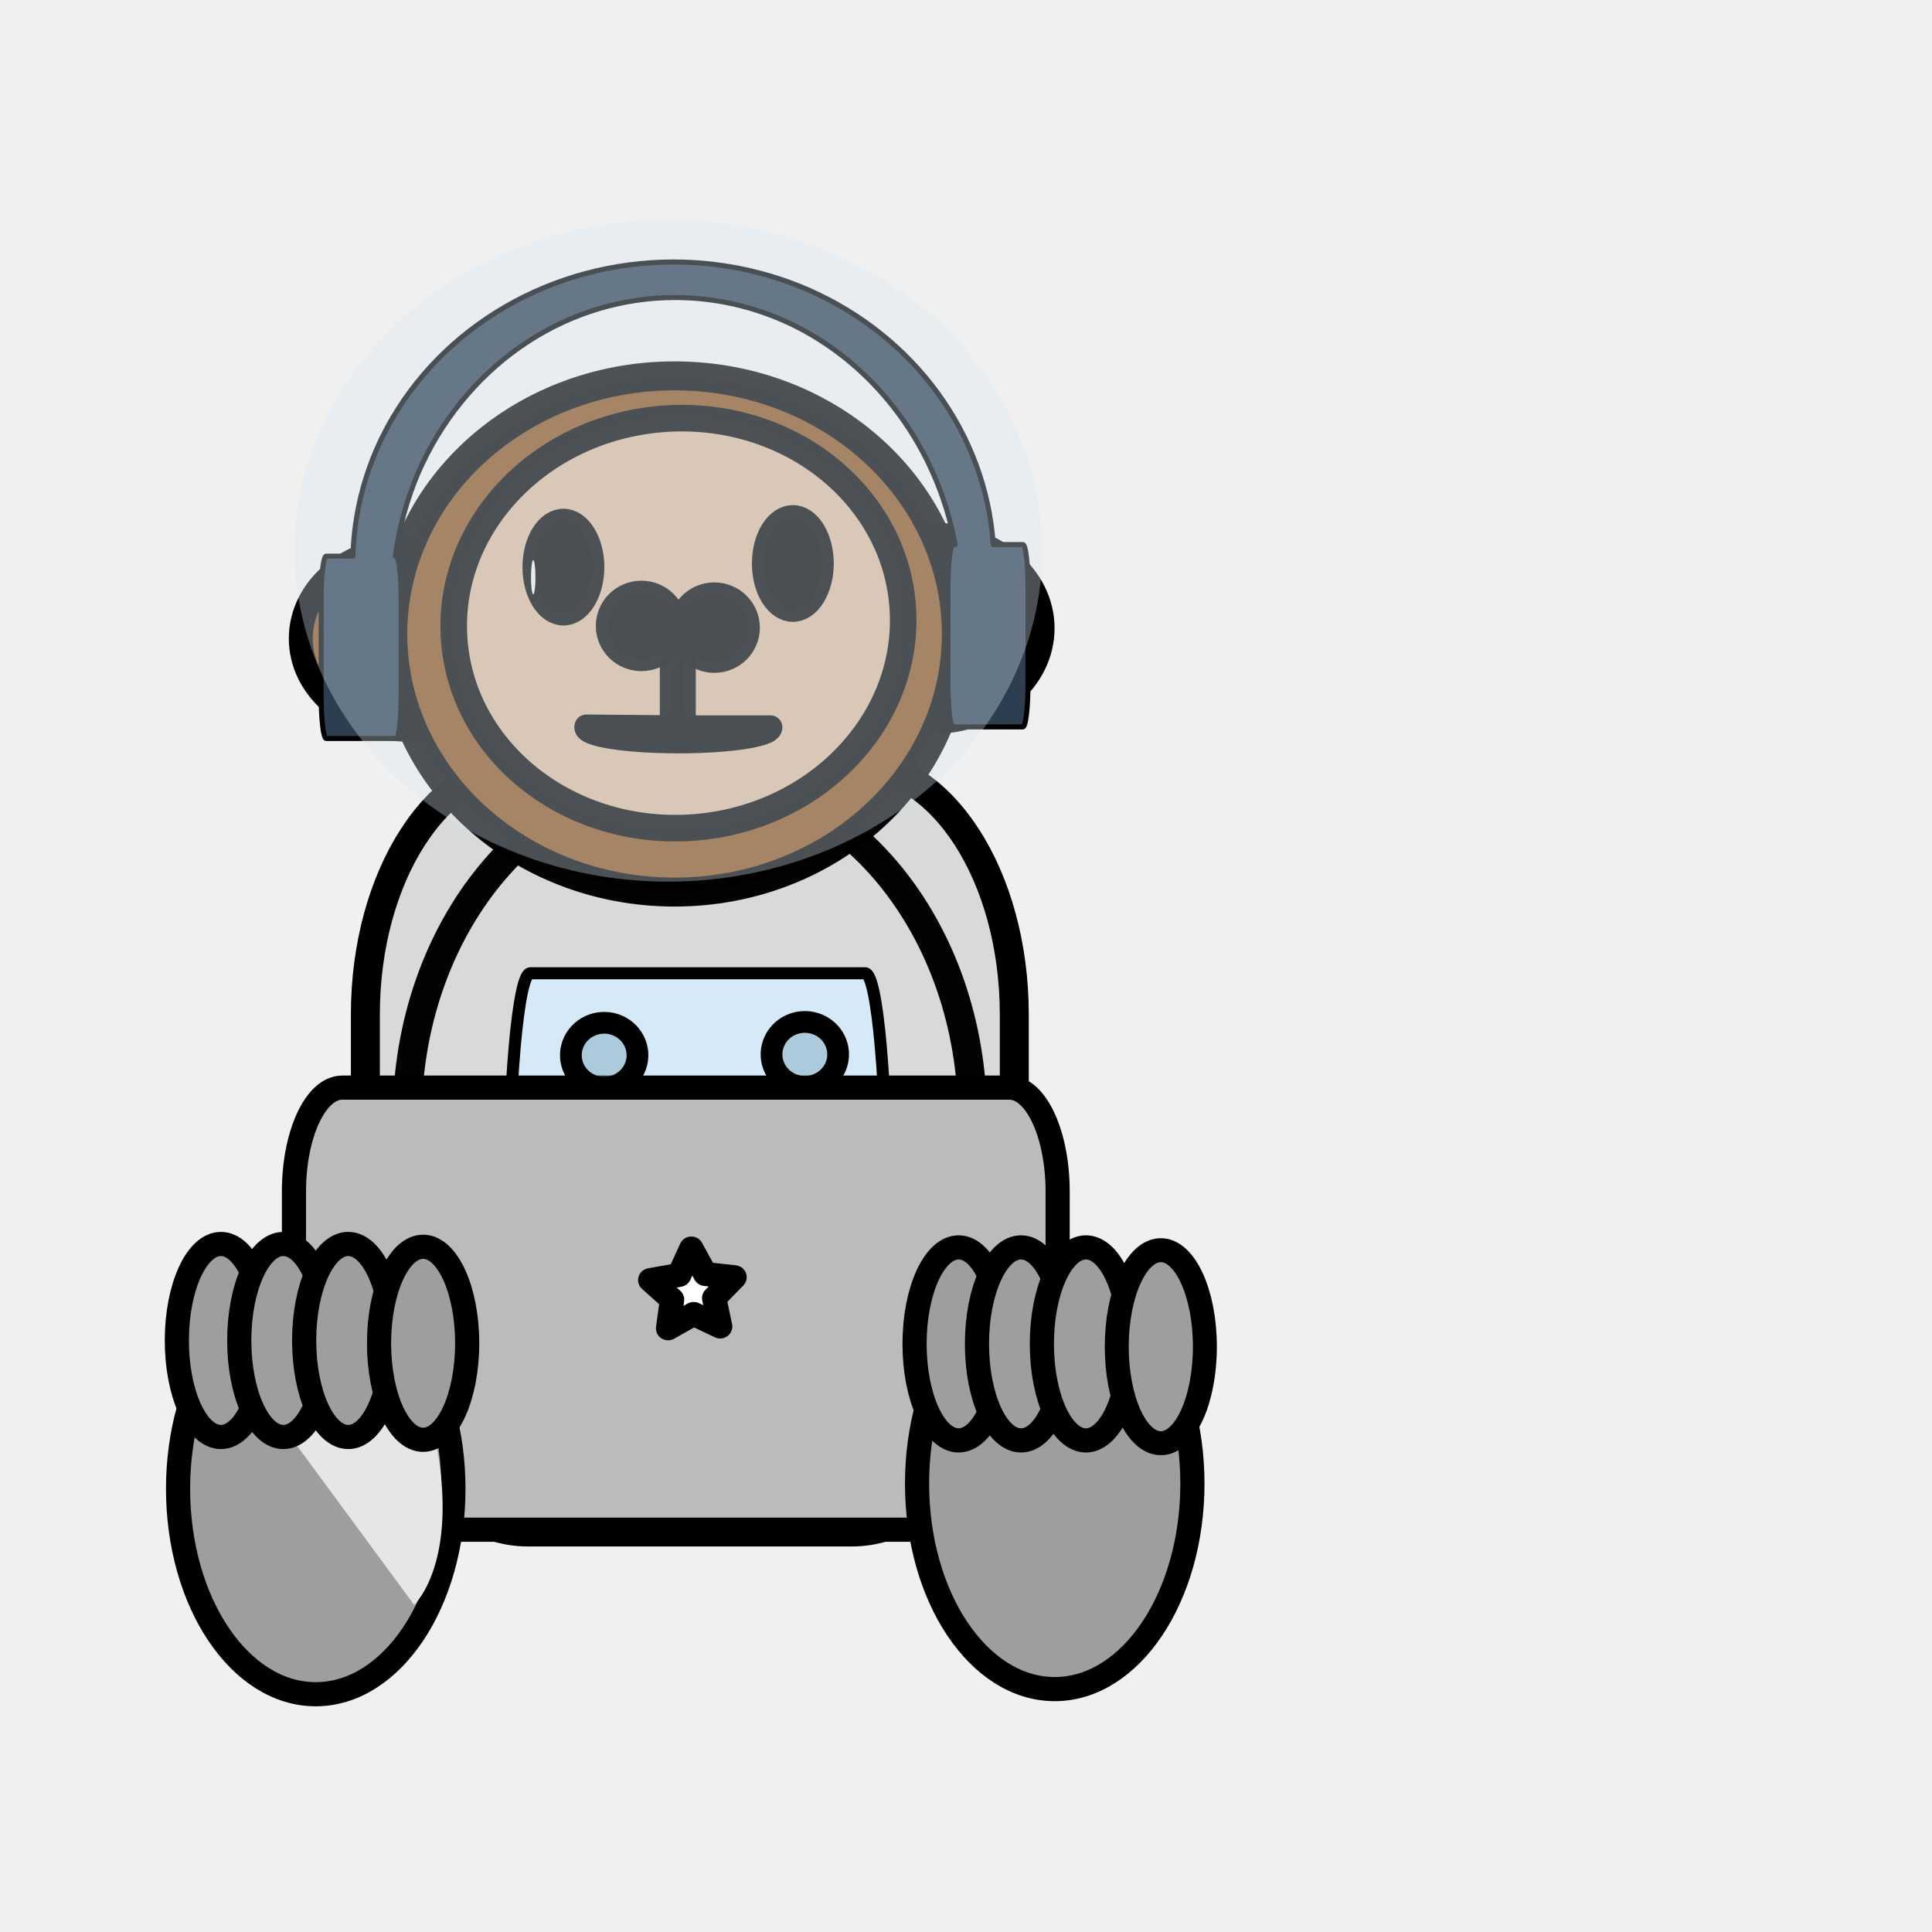
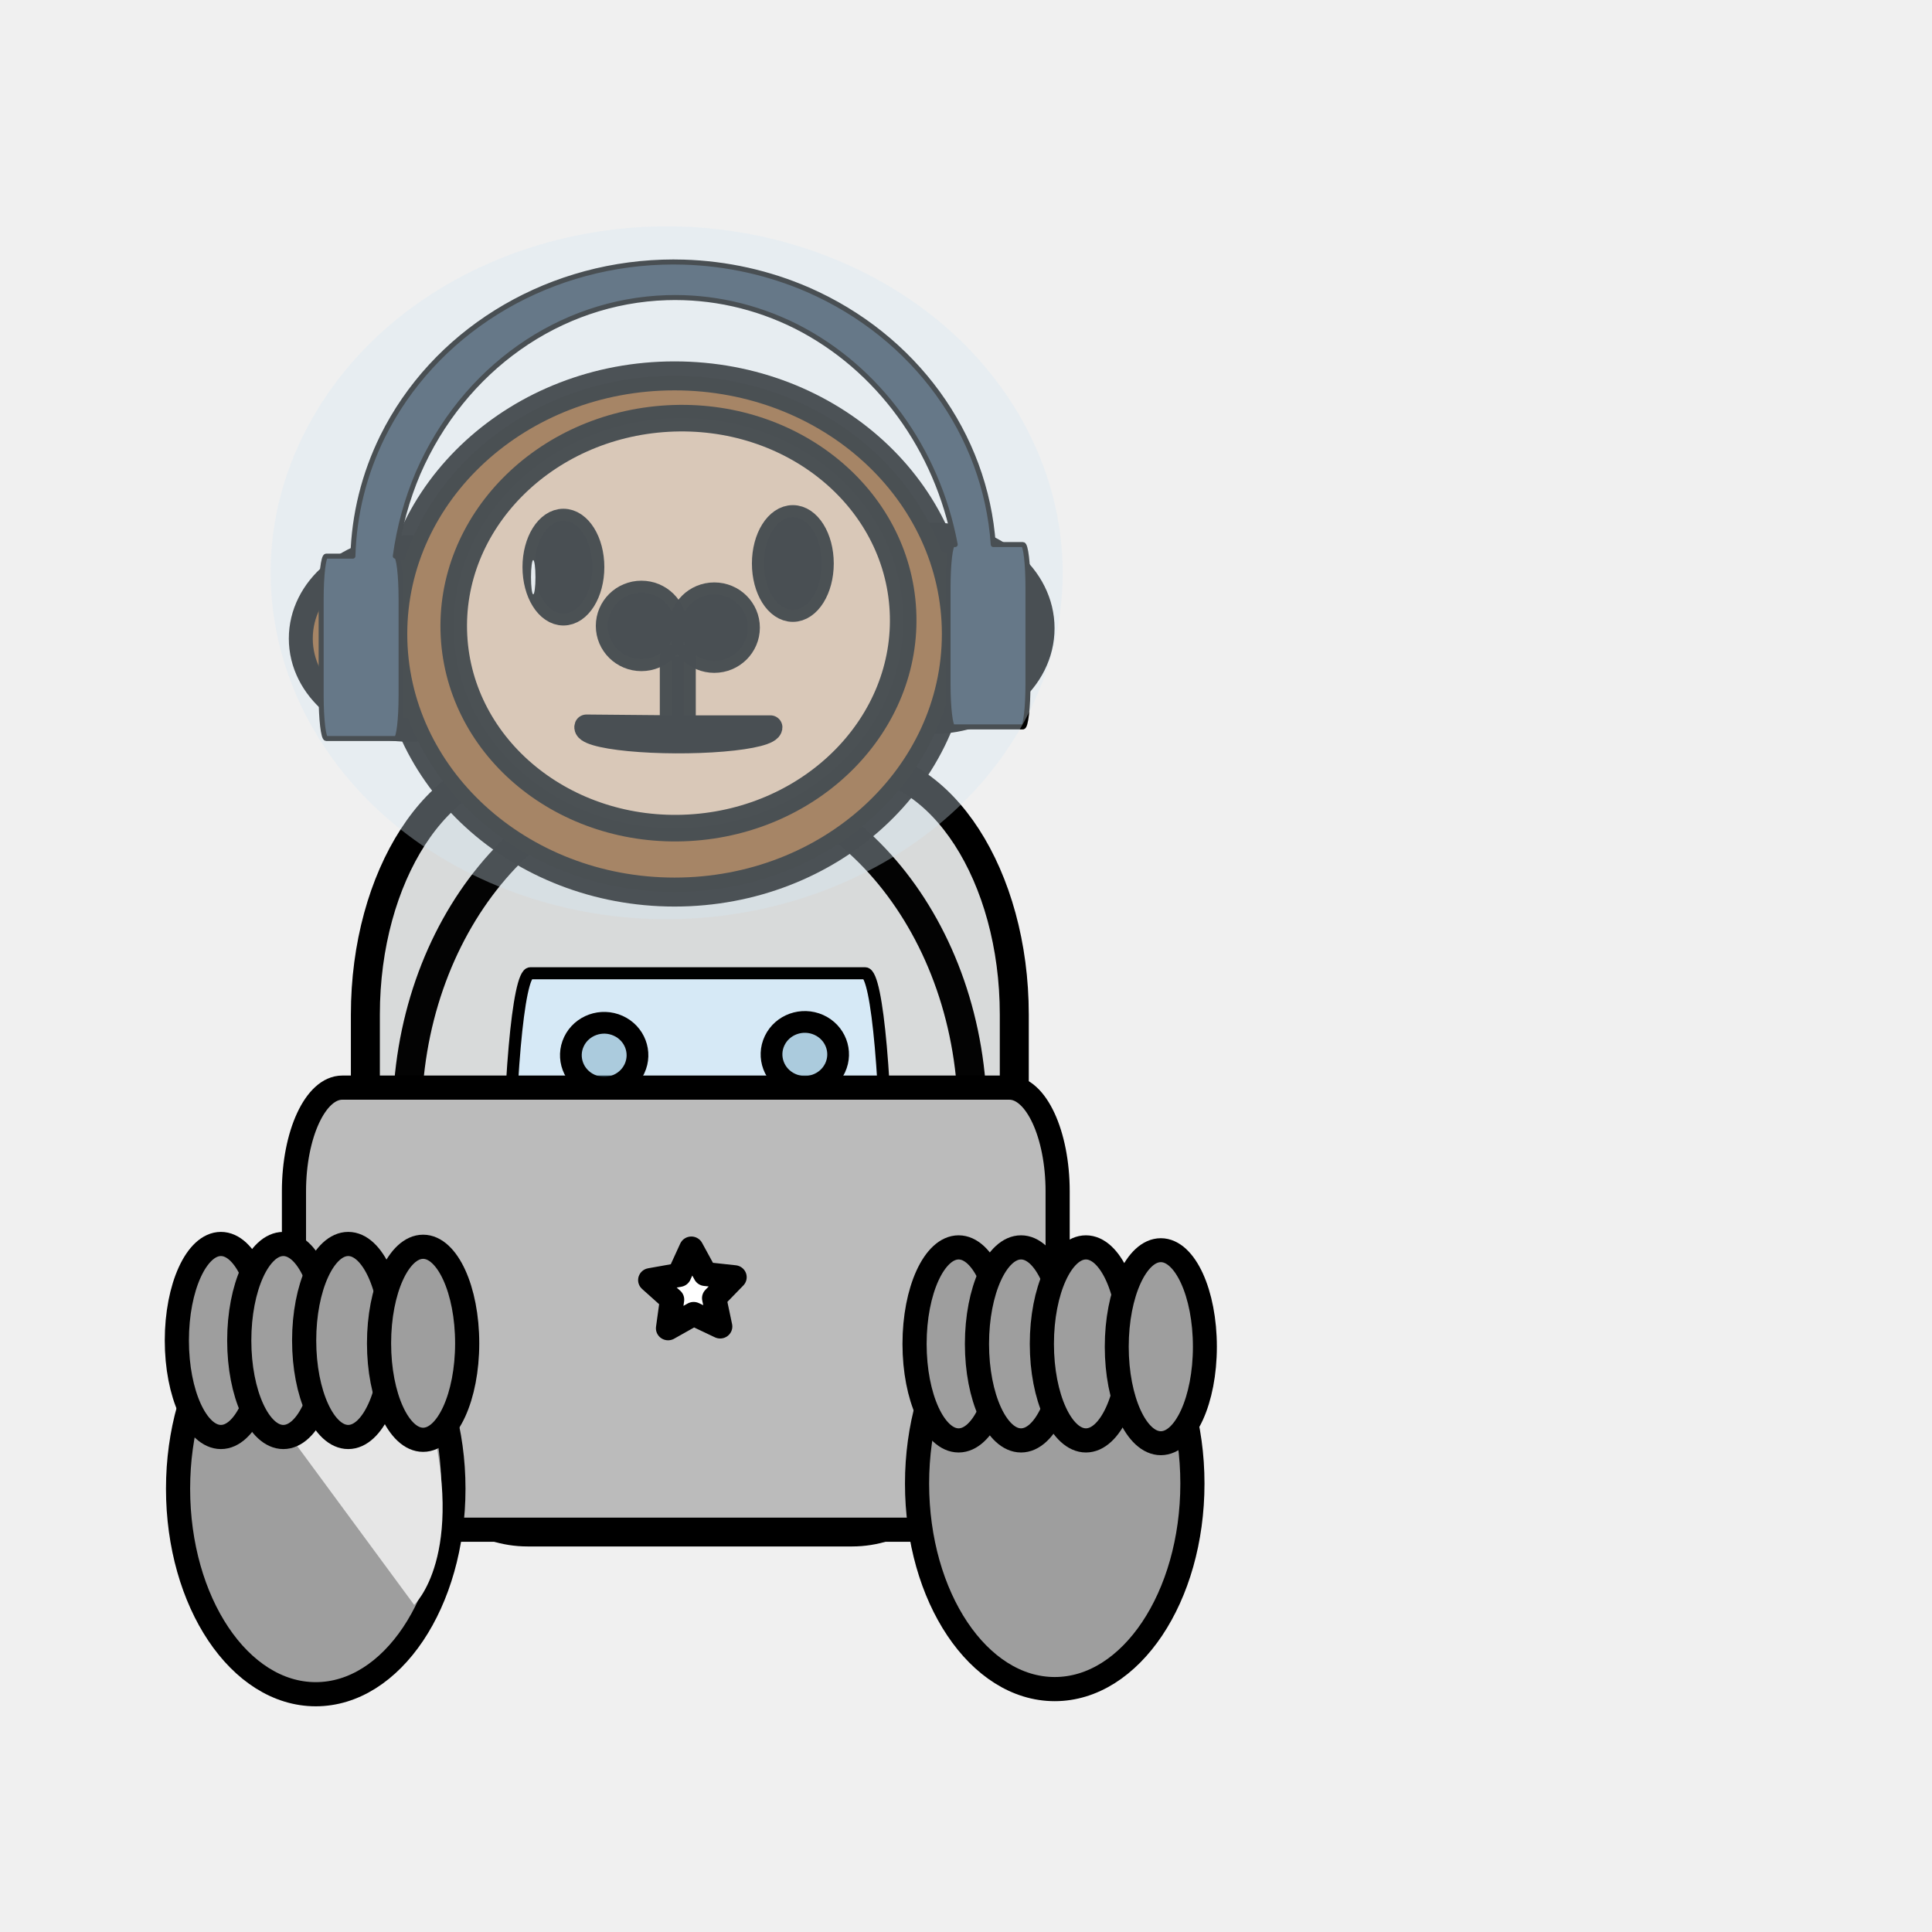
<svg xmlns="http://www.w3.org/2000/svg" width="800" height="800" class="spaceMonkey" id="svg5871" version="1.1">
  <defs id="defs5873">
    </defs>
  <g id="layer20" transform="translate(0,32)">
    <rect style="fill:#d8dada;fill-opacity:1;fill-rule:evenodd;stroke:#000000;stroke-width:12;stroke-linecap:round;stroke-linejoin:bevel;stroke-miterlimit:4;stroke-dasharray:none;stroke-opacity:1" id="rect10283" width="268.701" height="318.198" x="151.293" y="284.155" rx="67.172" ry="103.945" />
  </g>
  <g id="layer19" transform="translate(0,32)">
    <ellipse style="fill:#d8dada;fill-opacity:1;fill-rule:nonzero;stroke:#000000;stroke-width:12;stroke-linecap:square;stroke-linejoin:round;stroke-miterlimit:4;stroke-dasharray:none;stroke-opacity:0.982" id="path6558" cx="285.649" cy="431.299" rx="117.054" ry="142.686" />
    <rect ry="103.945" rx="9.189" y="371.008" x="210.433" height="216.375" width="156.978" id="rect10285" style="fill:#d6e9f6;fill-opacity:1;fill-rule:evenodd;stroke:#000000;stroke-width:5;stroke-linecap:round;stroke-linejoin:bevel;stroke-miterlimit:4;stroke-dasharray:none;stroke-opacity:1" />
  </g>
  <g id="layer9" transform="translate(0,32)">
    <ellipse id="path10273" style="fill:#8d521d;fill-opacity:1;stroke:#000000;stroke-width:12;stroke-linecap:square;stroke-linejoin:round;stroke-miterlimit:4;stroke-dasharray:none;stroke-opacity:1" cx="386.101" cy="228.159" rx="44.567" ry="37.764" />
  </g>
  <g id="layer8" transform="translate(0,32)">
    <ellipse style="fill:#8d521d;fill-opacity:1;stroke:#000000;stroke-width:9.917;stroke-linecap:square;stroke-linejoin:round;stroke-miterlimit:4;stroke-dasharray:none;stroke-opacity:1" id="path5881" cx="169.122" cy="232.402" rx="44.567" ry="37.764" />
    <ellipse style="fill:#001d3e;fill-opacity:1;fill-rule:evenodd;stroke:#000000;stroke-width:9.917;stroke-linecap:square;stroke-linejoin:round;stroke-miterlimit:4;stroke-dasharray:none;stroke-opacity:0.982" id="path6439" cx="253.799" cy="208.988" rx="30.386" ry="21.903" />
    <path style="fill:#001d3e;fill-opacity:1;fill-rule:evenodd;stroke:#000000;stroke-width:9.917;stroke-linecap:square;stroke-linejoin:round;stroke-miterlimit:4;stroke-dasharray:none;stroke-opacity:0.982" id="path6456" d="m 221.309,212.585 c 0.267,-4.336 0.383,-8.679 0.597,-13.019 0.324,-3.443 -0.011,-6.966 0.727,-10.373 0.465,-2.144 0.765,-2.591 1.626,-4.647 2.077,-4.439 5.516,-8.127 9.165,-11.507 4.711,-3.831 10.224,-6.27 15.849,-8.953 1.952,-0.931 6.141,-1.53 8.343,-1.901 6.896,-1.118 11.362,0.31 17.477,3.106 5.357,3.22 8.204,8.585 10.88,13.778 2.367,5.397 3.528,11.109 3.64,16.919 0.043,4.401 -0.609,8.681 -2.638,12.671 -3.852,5.828 -10.807,8.216 -16.999,11.544 -3.815,1.459 -8.073,1.483 -12.14,1.672 -3.53,0.017 -7.076,0.332 -10.597,0.031 -3.708,-0.682 -7.393,-1.531 -11.053,-2.42 -3.31,-1.08 -6.006,-2.981 -8.579,-5.137 -2.712,-2.54 -3.15,-6.135 -3.879,-9.486 -0.381,-1.738 -0.69,-3.486 -0.962,-5.241 0,0 10.25,-5.025 10.25,-5.025 l 0,0 c 0.218,1.748 0.444,3.496 0.825,5.221 0.685,3.101 1.178,6.457 3.655,8.813 2.443,2.039 5.046,3.843 8.236,4.738 3.61,0.919 7.26,1.833 10.988,2.207 3.443,0.137 6.894,0.105 10.337,-0.014 4.071,-0.206 8.303,-0.363 11.984,-2.175 -17.871,9.731 -8.792,5.152 -6.05,3.136 1.323,-0.973 2.477,-2.171 3.445,-3.449 2.548,-4.007 2.979,-7.748 3.195,-12.34 0.008,-0.889 0.071,-1.778 0.024,-2.666 -0.248,-4.749 -1.501,-9.468 -3.386,-13.867 -2.593,-4.995 -5.233,-10.183 -10.511,-13.178 -2.166,-0.997 -3.207,-1.584 -5.571,-2.219 -3.766,-1.01 -7.688,-0.989 -11.514,-0.319 -2.309,0.437 -3.36,0.574 -5.611,1.251 -0.898,0.27 -3.412,1.445 -2.653,0.922 2.332,-1.608 4.945,-2.829 7.434,-4.218 0.683,-0.381 -1.365,0.768 -2.017,1.194 -0.66,0.431 -1.277,0.917 -1.915,1.376 -3.717,3.227 -7.133,6.845 -9.397,11.119 -0.333,0.737 -0.716,1.456 -1,2.21 -1.523,4.039 -1.443,8.329 -1.649,12.546 -0.186,4.204 -0.261,8.424 0.135,12.62 0,0 -10.689,5.076 -10.689,5.076 z" />
    <path style="fill:#001d3e;fill-opacity:1;fill-rule:evenodd;stroke:#000000;stroke-width:9.917;stroke-linecap:square;stroke-linejoin:round;stroke-miterlimit:4;stroke-dasharray:none;stroke-opacity:0.982" id="path6458" d="m 230.952,243.737 c -1.214,-5.113 -2.692,-10.167 -3.863,-15.288 -1.405,-7.515 -1.803,-15.161 -1.828,-22.777 0.409,-4.894 0.384,-12.068 3.842,-16.131 0.605,-0.711 1.42,-1.241 2.13,-1.861 4.096,-2.179 8.101,-4.514 12.289,-6.537 0.962,-0.465 2.056,-0.642 3.103,-0.898 4.415,-1.078 8.752,-1.046 13.267,-0.773 5.38,0.386 10.735,1.3 15.612,3.502 4.154,2.192 5.805,6.378 7.282,10.37 2.17,6.368 3.25,12.999 5.08,19.457 0.836,2.765 0.448,1.426 1.17,4.014 0,0 -10.105,5.073 -10.105,5.073 l 0,0 c -0.578,-2.645 -0.268,-1.27 -0.932,-4.125 -1.494,-6.485 -2.369,-13.148 -5.005,-19.353 -1.562,-3.69 -3.198,-7.521 -7.128,-9.52 -4.649,-2.211 -9.795,-3.047 -14.973,-3.396 -4.439,-0.203 -8.735,-0.132 -13.027,1.102 -1.032,0.297 -3.88,1.682 -3.039,1.05 2.071,-1.556 4.539,-2.588 6.808,-3.882 -0.756,0.524 -1.61,0.944 -2.268,1.572 -3.807,3.632 -4.15,11.039 -4.497,15.772 7e-5,7.523 0.362,15.086 1.919,22.485 1.215,4.97 2.49,9.993 4.625,14.699 0,0 -10.463,5.446 -10.463,5.446 z" />
    <path style="fill:#001d3e;fill-opacity:1;fill-rule:evenodd;stroke:#000000;stroke-width:9.917;stroke-linecap:square;stroke-linejoin:round;stroke-miterlimit:4;stroke-dasharray:none;stroke-opacity:0.982" id="path6460" d="m 224.551,228.446 c -0.196,-4.5 -1.491,-8.898 -1.078,-13.431 0.146,-1.6 0.537,-3.172 0.806,-4.758 2.183,-7.925 6.337,-15.465 13.247,-20.71 1.025,-0.778 2.183,-1.391 3.274,-2.087 2.194,-1.041 10.493,-7.308 15.859,-5.961 3.716,0.933 6.272,4.528 7.788,7.526 0.71,1.403 1.18,2.9 1.77,4.351 2.058,6.773 2.928,14.002 0.932,20.902 -1.11,3.839 -2.096,4.918 -4.192,8.253 -0.962,1.052 -1.837,2.18 -2.887,3.156 -0.933,0.867 -1.915,1.716 -3.042,2.354 -4.911,2.781 -10.227,6.514 -16.213,7.425 -2.583,0.393 -4.091,0.162 -6.656,-0.002 -3.709,-0.727 -8.256,-1.567 -10.587,-4.703 -0.333,-0.448 -0.535,-0.971 -0.802,-1.456 -0.706,-1.896 -0.695,-3.853 -0.415,-5.812 0,0 10.555,-4.787 10.555,-4.787 l 0,0 c -0.458,1.743 -0.634,3.498 -0.026,5.242 0.202,0.408 0.34,0.849 0.605,1.225 2.062,2.913 6.335,3.632 9.696,4.248 2.588,0.096 3.775,0.283 6.359,-0.213 1.116,-0.214 4.048,-1.698 3.271,-0.921 -1.584,1.584 -3.803,2.511 -5.862,3.512 -2.502,1.216 9.978,-6.042 6.298,-5.271 2.211,-3.191 3.291,-4.292 4.541,-8.014 2.253,-6.71 1.505,-13.756 -0.797,-20.34 -1.598,-3.541 -3.047,-7.249 -6.674,-9.477 -0.814,-0.5 -1.732,-0.906 -2.691,-1.069 -0.939,-0.16 -3.453,0.821 -2.86,0.125 1.546,-1.815 4.086,-2.641 6.129,-3.962 -1.167,0.665 -2.402,1.237 -3.501,1.996 -7.128,4.923 -11.544,12.242 -13.683,20.15 -0.227,1.506 -0.585,3 -0.682,4.519 -0.281,4.39 1.035,8.713 2.206,12.913 0,0 -10.689,5.076 -10.689,5.076 z" />
    <path style="fill:#001d3e;fill-opacity:1;fill-rule:evenodd;stroke:#000000;stroke-width:9.917;stroke-linecap:square;stroke-linejoin:round;stroke-miterlimit:4;stroke-dasharray:none;stroke-opacity:0.982" id="path6462" d="m 242.391,210.223 c 0.311,-3.125 0.48,-6.267 1.118,-9.355 0.469,-2.27 0.858,-3.357 1.535,-5.567 1.173,-3.354 0.54,-1.704 1.896,-4.95 0,0 10.212,-4.399 10.212,-4.399 l 0,0 c -1.429,3.199 -0.754,1.569 -2.018,4.892 -1.517,4.647 -2.771,9.419 -2.082,14.316 0,0 -10.661,5.063 -10.661,5.063 z" />
    <path style="fill:#001d3e;fill-opacity:1;fill-rule:evenodd;stroke:#000000;stroke-width:9.917;stroke-linecap:square;stroke-linejoin:round;stroke-miterlimit:4;stroke-dasharray:none;stroke-opacity:0.982" id="path6464" d="m 273.278,186.609 c -0.235,0.479 -0.409,0.988 -0.706,1.436 -1.354,2.042 -3.176,3.822 -4.999,5.487 -5.675,5.182 -12.181,9.281 -18.636,13.555 -6.509,4.394 -13.385,8.334 -19.705,12.976 -3.018,2.217 -6.117,4.68 -8.426,7.587 -1.119,1.408 -1.939,3.002 -2.908,4.504 -3.22,6.586 -4.568,13.764 -3.146,20.94 0.942,4.752 1.762,5.706 3.911,10.121 1.309,1.753 2.438,3.637 3.927,5.26 7.07,7.702 18.571,13.975 28.407,18.052 2.661,1.103 5.412,2.007 8.119,3.01 10.139,3.166 20.597,5.743 31.301,6.475 2.166,0.148 4.343,0.251 6.513,0.171 1.919,-0.071 3.815,-0.415 5.723,-0.622 -3.033,2.499 11.617,-4.215 8.709,-3.171 -2.075,0.745 -3.814,2.951 -6.018,2.681 -1.417,-0.174 1.986,-1.946 2.728,-3.084 2.434,-3.731 2.791,-6.48 3.997,-10.767 0.419,-2.525 0.957,-5.036 1.258,-7.575 0.546,-4.599 0.86,-12.288 0.847,-16.881 -0.013,-4.596 -0.322,-11.02 -1.006,-15.62 -0.353,-2.372 -0.954,-4.705 -1.431,-7.058 -2.459,-8.214 -6.384,-16.127 -12.444,-22.598 -2.713,-2.897 -4.047,-3.676 -7.151,-5.949 -3.588,-2.161 -7.543,-3.852 -11.925,-3.304 -1.915,0.24 -3.438,0.886 -5.221,1.516 -7.096,3.746 4.267,-2.263 5.166,-2.626 0.764,-0.309 -1.278,1.002 -1.846,1.57 -1.599,1.598 -2.456,3.398 -3.274,5.405 -1.312,4.454 0.676,8.838 2.076,13.059 0.325,0.856 0.64,1.716 0.974,2.569 0.825,2.109 1.113,2.884 2.17,4.863 1.009,1.888 2.137,3.671 3.056,5.602 1.564,3.8 1.731,7.883 1.891,11.9 -0.016,2.783 0.452,5.823 -0.671,8.495 -0.168,0.4 -0.428,0.762 -0.642,1.143 -0.663,0.991 -1.599,1.713 -2.562,2.43 0,0 -10.949,4.051 -10.949,4.051 l 0,0 c 0.984,-0.628 2.008,-1.214 2.778,-2.082 0.26,-0.309 0.566,-0.59 0.781,-0.928 1.501,-2.356 1.027,-5.635 1.096,-8.238 -0.127,-3.886 -0.303,-7.834 -1.73,-11.53 -1.968,-4.429 -4.575,-8.606 -6.031,-13.236 -1.228,-3.436 -3.271,-7.969 -2.987,-11.621 0.051,-0.665 0.258,-1.311 0.387,-1.967 0.59,-1.613 0.822,-2.507 1.761,-4.001 3.712,-5.906 11.136,-8.336 17.446,-11.309 2.035,-0.602 3.25,-1.089 5.423,-1.202 4.504,-0.234 8.436,1.707 11.937,4.146 2.865,2.432 4.292,3.468 6.801,6.414 5.8,6.812 9.743,14.865 12.182,23.216 0.454,2.397 1.042,4.776 1.361,7.192 0.63,4.774 0.739,11.073 0.749,15.84 0.01,4.476 -0.147,12.316 -0.493,16.823 -0.192,2.498 -0.554,4.983 -0.831,7.474 -0.807,4.022 -1.065,7.193 -3.068,10.834 -3.048,5.541 -9.262,7.465 -14.96,10.591 -1.252,0.687 -2.585,1.261 -3.964,1.686 -1.506,0.464 -3.096,0.643 -4.643,0.965 -1.871,0.127 -3.736,0.381 -5.612,0.382 -3.969,0.002 -9.638,-0.686 -13.463,-1.316 -8.142,-1.341 -16.128,-3.425 -23.922,-5.981 -2.691,-1.038 -5.423,-1.989 -8.073,-3.115 -5.869,-2.494 -10.531,-4.859 -15.932,-8.149 -4.761,-2.899 -9.402,-6.022 -13.288,-9.935 -1.608,-1.619 -2.865,-3.513 -4.297,-5.27 -2.341,-4.586 -3.142,-5.381 -4.16,-10.352 -1.495,-7.3 -0.192,-14.694 2.859,-21.486 0.944,-1.561 1.715,-3.225 2.831,-4.684 2.353,-3.074 5.62,-5.646 8.781,-7.936 6.486,-4.699 13.57,-8.636 20.187,-13.164 6.159,-4.114 12.116,-7.807 17.43,-12.884 1.349,-1.289 3.144,-3.192 4.234,-4.823 0.224,-0.335 0.354,-0.717 0.531,-1.076 0,0 10.792,-4.878 10.792,-4.878 z" />
    <path style="fill:#001d3e;fill-opacity:1;fill-rule:evenodd;stroke:#000000;stroke-width:9.917;stroke-linecap:square;stroke-linejoin:round;stroke-miterlimit:4;stroke-dasharray:none;stroke-opacity:0.982" id="path6468" d="m 219.796,232.625 c 1.705,-7.114 2.372,-14.396 2.929,-21.652 0.469,-7.131 0.488,-14.286 1.038,-21.412 0.355,-3.094 1.757,-5.639 4.683,-7.253 3.882,-2.14 7.827,-4.179 11.74,-6.269 3.153,-1.3 6.525,-2.347 9.988,-2.599 2.242,-0.163 3.476,0.058 5.69,0.282 7.128,0.885 10.125,3.76 14.913,8.374 4.634,4.302 6.958,9.973 9.179,15.573 1.678,4.289 2.412,8.785 2.787,13.314 0.323,3.985 -0.68,7.907 -1.61,11.766 -0.416,1.71 -0.744,3.436 -1.052,5.165 0,0 -10.635,4.819 -10.635,4.819 l 0,0 c 0.407,-1.793 0.935,-3.56 1.358,-5.35 0.954,-3.758 1.977,-7.579 1.723,-11.472 -0.229,-4.476 -0.785,-8.937 -2.327,-13.207 -2.044,-5.517 -4.436,-10.964 -8.884,-15.218 -4.666,-4.427 -7.781,-6.919 -14.612,-7.679 -2.254,-0.16 -3.222,-0.332 -5.488,-0.073 -3.473,0.398 -6.824,1.549 -9.937,2.993 18.817,-10.306 6.58,-4.011 4.932,-2.416 -1.302,1.26 -1.917,2.874 -2.293,4.552 -1.054,7.22 -1.389,14.507 -1.902,21.773 -0.487,7.028 -0.897,14.062 -1.551,21.078 0,0 -10.669,4.912 -10.669,4.912 z" />
    <path style="fill:#001d3e;fill-opacity:1;fill-rule:evenodd;stroke:#000000;stroke-width:9.917;stroke-linecap:square;stroke-linejoin:round;stroke-miterlimit:4;stroke-dasharray:none;stroke-opacity:0.982" id="path6470" d="m 226.822,235.097 c -0.098,-1.177 -0.424,-5.265 -0.551,-5.793 -0.584,-2.433 -3.161,-8.528 -4.005,-10.628 -3.087,-7.682 -1.765,-3.98 -4.209,-11.923 -1.529,-6.537 -2.663,-13.355 -0.416,-19.876 1.004,-2.913 1.671,-3.567 3.362,-6.064 0.644,-0.729 1.233,-1.504 1.933,-2.188 3.542,-3.458 11.644,-6.828 14.417,-7.688 1.103,-0.342 2.212,0.702 3.23,1.224 2.503,1.284 5.13,3.498 7.278,5.158 5.786,5.18 11.992,10.624 16.221,17.056 0.714,1.085 1.278,2.25 1.917,3.375 3.719,7.18 3.737,15.129 3.386,22.915 -0.2,3.272 -0.524,6.536 -0.827,9.801 0.096,1.289 -0.625,2.417 -0.735,3.686 -0.033,0.378 0.02,0.759 0.03,1.138 0.545,1.317 1.825,3.454 3.65,3.435 0.271,-0.002 0.515,-0.159 0.772,-0.238 4.765,-2.47 0.356,1.94 -6.452,2.814 -1.266,0.163 1.576,-1.877 2.3,-2.859 1.9,-2.577 2.709,-4.071 4.344,-6.794 2.723,-4.892 5.372,-9.817 7.723,-14.873 1.195,-2.809 2.14,-5.706 3.128,-8.584 2.328,-6.271 5.78,-5.779 13.578,-9.801 5.725,0.829 10.742,4.02 15.356,7.096 0.199,2.396 0.609,4.786 0.597,7.189 -0.016,3.147 -1.238,13.689 -1.593,16.845 -0.729,6.482 -1.465,12.945 -1.994,19.443 -0.349,5.728 -0.339,11.458 -1.515,17.106 -0.416,1.816 -0.217,0.943 -0.597,2.618 0,0 -10.555,4.736 -10.555,4.736 l 0,0 c 0.46,-1.732 0.208,-0.835 0.762,-2.688 1.589,-5.748 2.014,-11.646 2.734,-17.529 0.945,-6.621 2.063,-13.228 2.902,-19.861 0.611,-4.829 1.432,-11.516 1.149,-16.416 -0.117,-2.024 -0.697,-4.001 -1.046,-6.001 -3.839,-2.408 -9.493,-5.852 -14.317,-5.924 -0.416,-0.007 -0.82,0.129 -1.23,0.193 3.125,-1.711 6.267,-3.394 9.374,-5.132 0.232,-0.13 -0.508,0.177 -0.742,0.303 -1.227,0.664 -1.702,2.08 -2.299,3.196 -1.067,2.923 -1.999,5.893 -3.228,8.759 -2.661,5.135 -5.485,10.188 -8.356,15.225 -1.661,2.839 -2.336,4.075 -4.137,6.823 -0.622,0.949 -1.005,2.109 -1.932,2.809 -3.61,2.727 -7.624,4.955 -11.503,7.34 -0.541,0.333 -1.403,0.407 -2.013,0.502 -0.348,-0.055 -0.71,-0.059 -1.045,-0.166 -2.096,-0.666 -3.47,-2.772 -4.237,-4.56 -0.117,-1.695 0.127,-3.273 0.447,-4.916 0.599,-3.375 1.457,-6.714 1.719,-10.138 0.69,-7.66 0.666,-15.388 -3.001,-22.474 -0.619,-1.094 -1.186,-2.215 -1.857,-3.282 -4.078,-6.488 -9.691,-12.074 -15.795,-16.932 -2.416,-1.655 -4.742,-3.488 -7.55,-4.576 -0.903,-0.35 -3.443,0.088 -2.852,-0.637 1.651,-2.028 4.512,-2.872 6.819,-4.234 1.618,-0.955 -6.891,4.364 -4.26,3.595 -1.842,2.378 -2.591,3.048 -3.784,5.875 -2.683,6.364 -1.96,13.189 -0.519,19.732 1.958,6.346 1.565,5.696 4.218,11.809 0.817,1.882 1.714,3.732 2.581,5.594 0.756,1.623 1.683,3.184 2.291,4.86 0.721,1.987 0.505,4.217 1.665,6.098 0,0 -10.73,4.425 -10.73,4.425 z" />
    <ellipse style="fill:#000000;fill-opacity:1;fill-rule:evenodd;stroke:#000000;stroke-width:9.917;stroke-linecap:square;stroke-linejoin:round;stroke-miterlimit:4;stroke-dasharray:none;stroke-opacity:0.982" id="path6494" cx="263.523" cy="218.807" rx="32.007" ry="26.435" />
    <rect style="fill:#bbbbbb;fill-opacity:1;fill-rule:nonzero;stroke:#000000;stroke-width:10;stroke-linecap:round;stroke-linejoin:round;stroke-miterlimit:4;stroke-dasharray:none;stroke-opacity:1" id="rect6662" width="316.223" height="183.051" x="121.722" y="418.363" ry="43" rx="20" />
    <path style="fill:#dab89a;fill-opacity:1;fill-rule:evenodd;stroke:#000000;stroke-width:5;stroke-linecap:round;stroke-linejoin:bevel;stroke-miterlimit:4;stroke-dasharray:none;stroke-opacity:1" id="path10247" d="m 410.183,239.26 a 20.221,19.445 0 0 1 -26.875,9.235 20.221,19.445 0 0 1 -9.712,-25.806 20.221,19.445 0 0 1 26.796,-9.444 20.221,19.445 0 0 1 9.929,25.73" />
    <path d="m 184.581,241.51 a 20.221,19.445 0 0 1 -26.875,9.235 20.221,19.445 0 0 1 -9.712,-25.806 20.221,19.445 0 0 1 26.796,-9.444 20.221,19.445 0 0 1 9.929,25.73" id="path10249" style="fill:#dab89a;fill-opacity:1;fill-rule:evenodd;stroke:#000000;stroke-width:5;stroke-linecap:round;stroke-linejoin:bevel;stroke-miterlimit:4;stroke-dasharray:none;stroke-opacity:1" />
    <path style="fill:#ffffff;fill-opacity:1;stroke:#000000;stroke-width:24.756;stroke-linecap:square;stroke-linejoin:round;stroke-miterlimit:4;stroke-dasharray:none;stroke-opacity:1" id="path5444" d="m 527.148,582.208 -26.97,-13.002 -26.001,14.846 4.032,-29.668 -22.154,-20.14 29.462,-5.333 12.309,-27.293 14.176,26.372 29.761,3.272 -20.7,21.632 z" transform="matrix(0.4070295,0,0,0.4008658,83.63766,283.8958)" />
  </g>
  <g id="layer1" transform="translate(0,32)">
    <ellipse style="fill:#8d521d;fill-opacity:1;stroke:#000000;stroke-width:12;stroke-linecap:square;stroke-linejoin:round;stroke-miterlimit:4;stroke-dasharray:none;stroke-opacity:0.982" id="path5879" cx="279.324" cy="230.514" rx="116.684" ry="106.871" />
    <ellipse style="fill:#9e9e9e;fill-opacity:1;fill-rule:evenodd;stroke:#000000;stroke-width:10;stroke-linecap:round;stroke-linejoin:round;stroke-miterlimit:4;stroke-dasharray:none;stroke-opacity:1" id="path6850" cx="130.741" cy="584.454" rx="57.01" ry="85.087" />
    <ellipse id="path10288" style="fill:#9e9e9e;fill-opacity:1;fill-rule:evenodd;stroke:#000000;stroke-width:10;stroke-linecap:round;stroke-linejoin:round;stroke-miterlimit:4;stroke-dasharray:none;stroke-opacity:1" cx="436.742" cy="582.332" rx="57.01" ry="85.087" />
    <path style="fill:#6096b2;fill-opacity:0.367;fill-rule:evenodd;stroke:#000000;stroke-width:9;stroke-linecap:round;stroke-linejoin:bevel;stroke-miterlimit:4;stroke-dasharray:none;stroke-opacity:1" id="path10317" d="m 262.628,410.723 a 13.789,13.435 0 0 1 -18.326,6.38 13.789,13.435 0 0 1 -6.623,-17.83 13.789,13.435 0 0 1 18.272,-6.525 13.789,13.435 0 0 1 6.771,17.777" />
    <path d="m 345.713,410.369 a 13.789,13.435 0 0 1 -18.326,6.38 13.789,13.435 0 0 1 -6.623,-17.83 13.789,13.435 0 0 1 18.272,-6.525 13.789,13.435 0 0 1 6.771,17.777" id="path10319" style="fill:#6096b2;fill-opacity:0.367;fill-rule:evenodd;stroke:#000000;stroke-width:9;stroke-linecap:round;stroke-linejoin:bevel;stroke-miterlimit:4;stroke-dasharray:none;stroke-opacity:1" />
    <path style="fill:#e6e6e6;stroke:#000000;stroke-width:0;stroke-linecap:butt;stroke-linejoin:miter;stroke-miterlimit:4;stroke-dasharray:none;stroke-opacity:1" d="m 113.32,553.535 58.172,79 c 0,0 21.785,-20 6.142,-80" id="path3195" />
    <ellipse ry="84.841" rx="93.099" cy="241.464" cx="268.842" transform="matrix(0.9984204,-0.05618501,0.05184397,0.9986552,0,0)" id="ellipse6187" style="fill:#dab89a;fill-opacity:1;stroke:#000000;stroke-width:11;stroke-linecap:square;stroke-linejoin:round;stroke-miterlimit:4;stroke-dasharray:none;stroke-opacity:0.982" />
  </g>
  <g id="layer2" transform="translate(0,32)">
    <ellipse style="fill:#000000;fill-opacity:1;fill-rule:evenodd;stroke:#000000;stroke-width:9.917;stroke-linecap:square;stroke-linejoin:round;stroke-miterlimit:4;stroke-dasharray:none;stroke-opacity:0.982" id="path6500" cx="233.297" cy="202.833" rx="11.988" ry="19.212" />
    <ellipse style="fill:#000000;fill-opacity:1;fill-rule:evenodd;stroke:#000000;stroke-width:9.917;stroke-linecap:square;stroke-linejoin:round;stroke-miterlimit:4;stroke-dasharray:none;stroke-opacity:0.982" id="path6528" cx="295.774" cy="227.89" rx="13.915" ry="13.766" />
    <rect style="fill:#000000;fill-opacity:1;fill-rule:evenodd;stroke:#000000;stroke-width:9.917;stroke-linecap:square;stroke-linejoin:round;stroke-miterlimit:4;stroke-dasharray:none;stroke-opacity:0.982" id="rect6530" width="4.975" height="33.37" x="278.173" y="239.806" ry="0.704" rx="0.704" />
    <ellipse style="fill:#000000;fill-opacity:1;fill-rule:evenodd;stroke:#000000;stroke-width:9.917;stroke-linecap:square;stroke-linejoin:round;stroke-miterlimit:4;stroke-dasharray:none;stroke-opacity:0.982" id="path6528-9" cx="265.589" cy="227.177" rx="13.915" ry="13.766" />
    <path style="fill:#dab89a;fill-opacity:1;fill-rule:evenodd;stroke:#000000;stroke-width:9.917;stroke-linecap:round;stroke-linejoin:round;stroke-miterlimit:4;stroke-dasharray:none;stroke-opacity:1" id="path8392" d="m 319.023,269.168 a 38.13,5.824 0 0 1 -19.716,5.1 38.13,5.824 0 0 1 -38.759,-0.174 38.13,5.824 0 0 1 -17.719,-5.268 l 38.064,0.342 z" />
    <ellipse ry="19.212" rx="11.988" cy="201.333" cx="328.297" id="ellipse6197" style="fill:#000000;fill-opacity:1;fill-rule:evenodd;stroke:#000000;stroke-width:9.917;stroke-linecap:square;stroke-linejoin:round;stroke-miterlimit:4;stroke-dasharray:none;stroke-opacity:0.982" />
    <ellipse ry="7.085" rx="0.923" cy="207.01" cx="220.799" id="ellipse6199" style="fill:#eeeeee;fill-opacity:1;fill-rule:evenodd;stroke:#eeeeee;stroke-width:1.671;stroke-linecap:square;stroke-linejoin:round;stroke-miterlimit:4;stroke-dasharray:none;stroke-opacity:0" />
    <path style="fill:#2c3e50;fill-opacity:1;fill-rule:nonzero;stroke:#000000;stroke-width:2.078;stroke-linecap:round;stroke-linejoin:round;stroke-miterlimit:4;stroke-dasharray:none;stroke-opacity:1" d="m 283.176,76.544 a 132.964,125.23 0 0 0 -8.873,0.01 132.964,125.23 0 0 0 -115.91,72.254 132.964,125.23 0 0 0 -12.26,49.471 l -11.059,0 c -1.16,0 -2.092,7.913 -2.092,17.74 l 0,40.037 c 0,9.828 0.932,17.74 2.092,17.74 l 28.912,0 c 1.16,0 2.094,-7.913 2.094,-17.74 l 0,-40.037 c 0,-9.828 -0.934,-17.74 -2.094,-17.74 l -0.295,0 a 126.965,118.114 87.887 0 1 9.416,-34.361 126.965,118.114 87.887 0 1 102.977,-72.66 126.965,118.114 87.887 0 1 53.561,11.9 126.965,118.114 87.887 0 1 65.881,90.322 l -0.867,0 c -1.16,0 -2.094,7.911 -2.094,17.738 l 0,40.037 c 0,9.828 0.934,17.74 2.094,17.74 l 28.91,0 c 1.16,0 2.094,-7.913 2.094,-17.74 l 0,-40.037 c 0,-9.828 -0.934,-17.738 -2.094,-17.738 l -12.277,0 A 132.964,125.23 0 0 0 334.588,87.989 132.964,125.23 0 0 0 283.176,76.544 Z" id="rect5621" />
  </g>
  <g id="layer10" transform="translate(0,32)">
    <ellipse id="path6876" style="fill:#9e9e9e;fill-opacity:1;fill-rule:evenodd;stroke:#000000;stroke-width:10;stroke-linecap:round;stroke-linejoin:round;stroke-miterlimit:4;stroke-dasharray:none;stroke-opacity:1" cx="91.476" cy="523.067" rx="18.248" ry="39.963" />
    <ellipse style="fill:#9e9e9e;fill-opacity:1;fill-rule:evenodd;stroke:#000000;stroke-width:10;stroke-linecap:round;stroke-linejoin:round;stroke-miterlimit:4;stroke-dasharray:none;stroke-opacity:1" id="path6878" cx="117.317" cy="523.067" rx="18.248" ry="39.963" />
    <ellipse id="path6880" style="fill:#9e9e9e;fill-opacity:1;fill-rule:evenodd;stroke:#000000;stroke-width:10;stroke-linecap:round;stroke-linejoin:round;stroke-miterlimit:4;stroke-dasharray:none;stroke-opacity:1" cx="144.192" cy="523.067" rx="18.248" ry="39.963" />
    <ellipse style="fill:#9e9e9e;fill-opacity:1;fill-rule:evenodd;stroke:#000000;stroke-width:10;stroke-linecap:round;stroke-linejoin:round;stroke-miterlimit:4;stroke-dasharray:none;stroke-opacity:1" id="path6882" cx="175.202" cy="524.224" rx="18.248" ry="39.963" />
    <ellipse style="fill:#9e9e9e;fill-opacity:1;fill-rule:evenodd;stroke:#000000;stroke-width:10;stroke-linecap:round;stroke-linejoin:round;stroke-miterlimit:4;stroke-dasharray:none;stroke-opacity:1" id="path10290" cx="396.946" cy="524.481" rx="18.248" ry="39.963" />
    <ellipse id="path10292" style="fill:#9e9e9e;fill-opacity:1;fill-rule:evenodd;stroke:#000000;stroke-width:10;stroke-linecap:round;stroke-linejoin:round;stroke-miterlimit:4;stroke-dasharray:none;stroke-opacity:1" cx="422.788" cy="524.481" rx="18.248" ry="39.963" />
    <ellipse style="fill:#9e9e9e;fill-opacity:1;fill-rule:evenodd;stroke:#000000;stroke-width:10;stroke-linecap:round;stroke-linejoin:round;stroke-miterlimit:4;stroke-dasharray:none;stroke-opacity:1" id="path10294" cx="449.662" cy="524.481" rx="18.248" ry="39.963" />
    <ellipse id="path10296" style="fill:#9e9e9e;fill-opacity:1;fill-rule:evenodd;stroke:#000000;stroke-width:9.917;stroke-linecap:round;stroke-linejoin:round;stroke-miterlimit:4;stroke-dasharray:none;stroke-opacity:1" cx="480.672" cy="525.638" rx="18.248" ry="39.963" />
-     <path style="fill:#d6e9f6;fill-opacity:0.34;stroke:#000000;stroke-width:0;stroke-linecap:square;stroke-linejoin:round;stroke-miterlimit:4;stroke-dasharray:none;stroke-opacity:1;opacity:1" id="path5438" d="M 416.501,254.886 A 154.76,137.06 0 0 1 210.818,319.977 154.76,137.06 0 0 1 136.488,138.084 154.76,137.06 0 0 1 341.568,71.518 154.76,137.06 0 0 1 417.561,252.871" />
+     <path style="opacity:1;fill:#d6e9f6;fill-opacity:0.34;stroke:#000000;stroke-width:0;stroke-linecap:square;stroke-linejoin:round;stroke-miterlimit:4;stroke-dasharray:none;stroke-opacity:1" id="path5438" d="M 424.092,266.812 A 163.95,143.422 0 0 1 206.195,334.925 163.95,143.422 0 0 1 127.451,144.588 163.95,143.422 0 0 1 344.709,74.933 163.95,143.422 0 0 1 425.215,264.704" />
  </g>
</svg>
